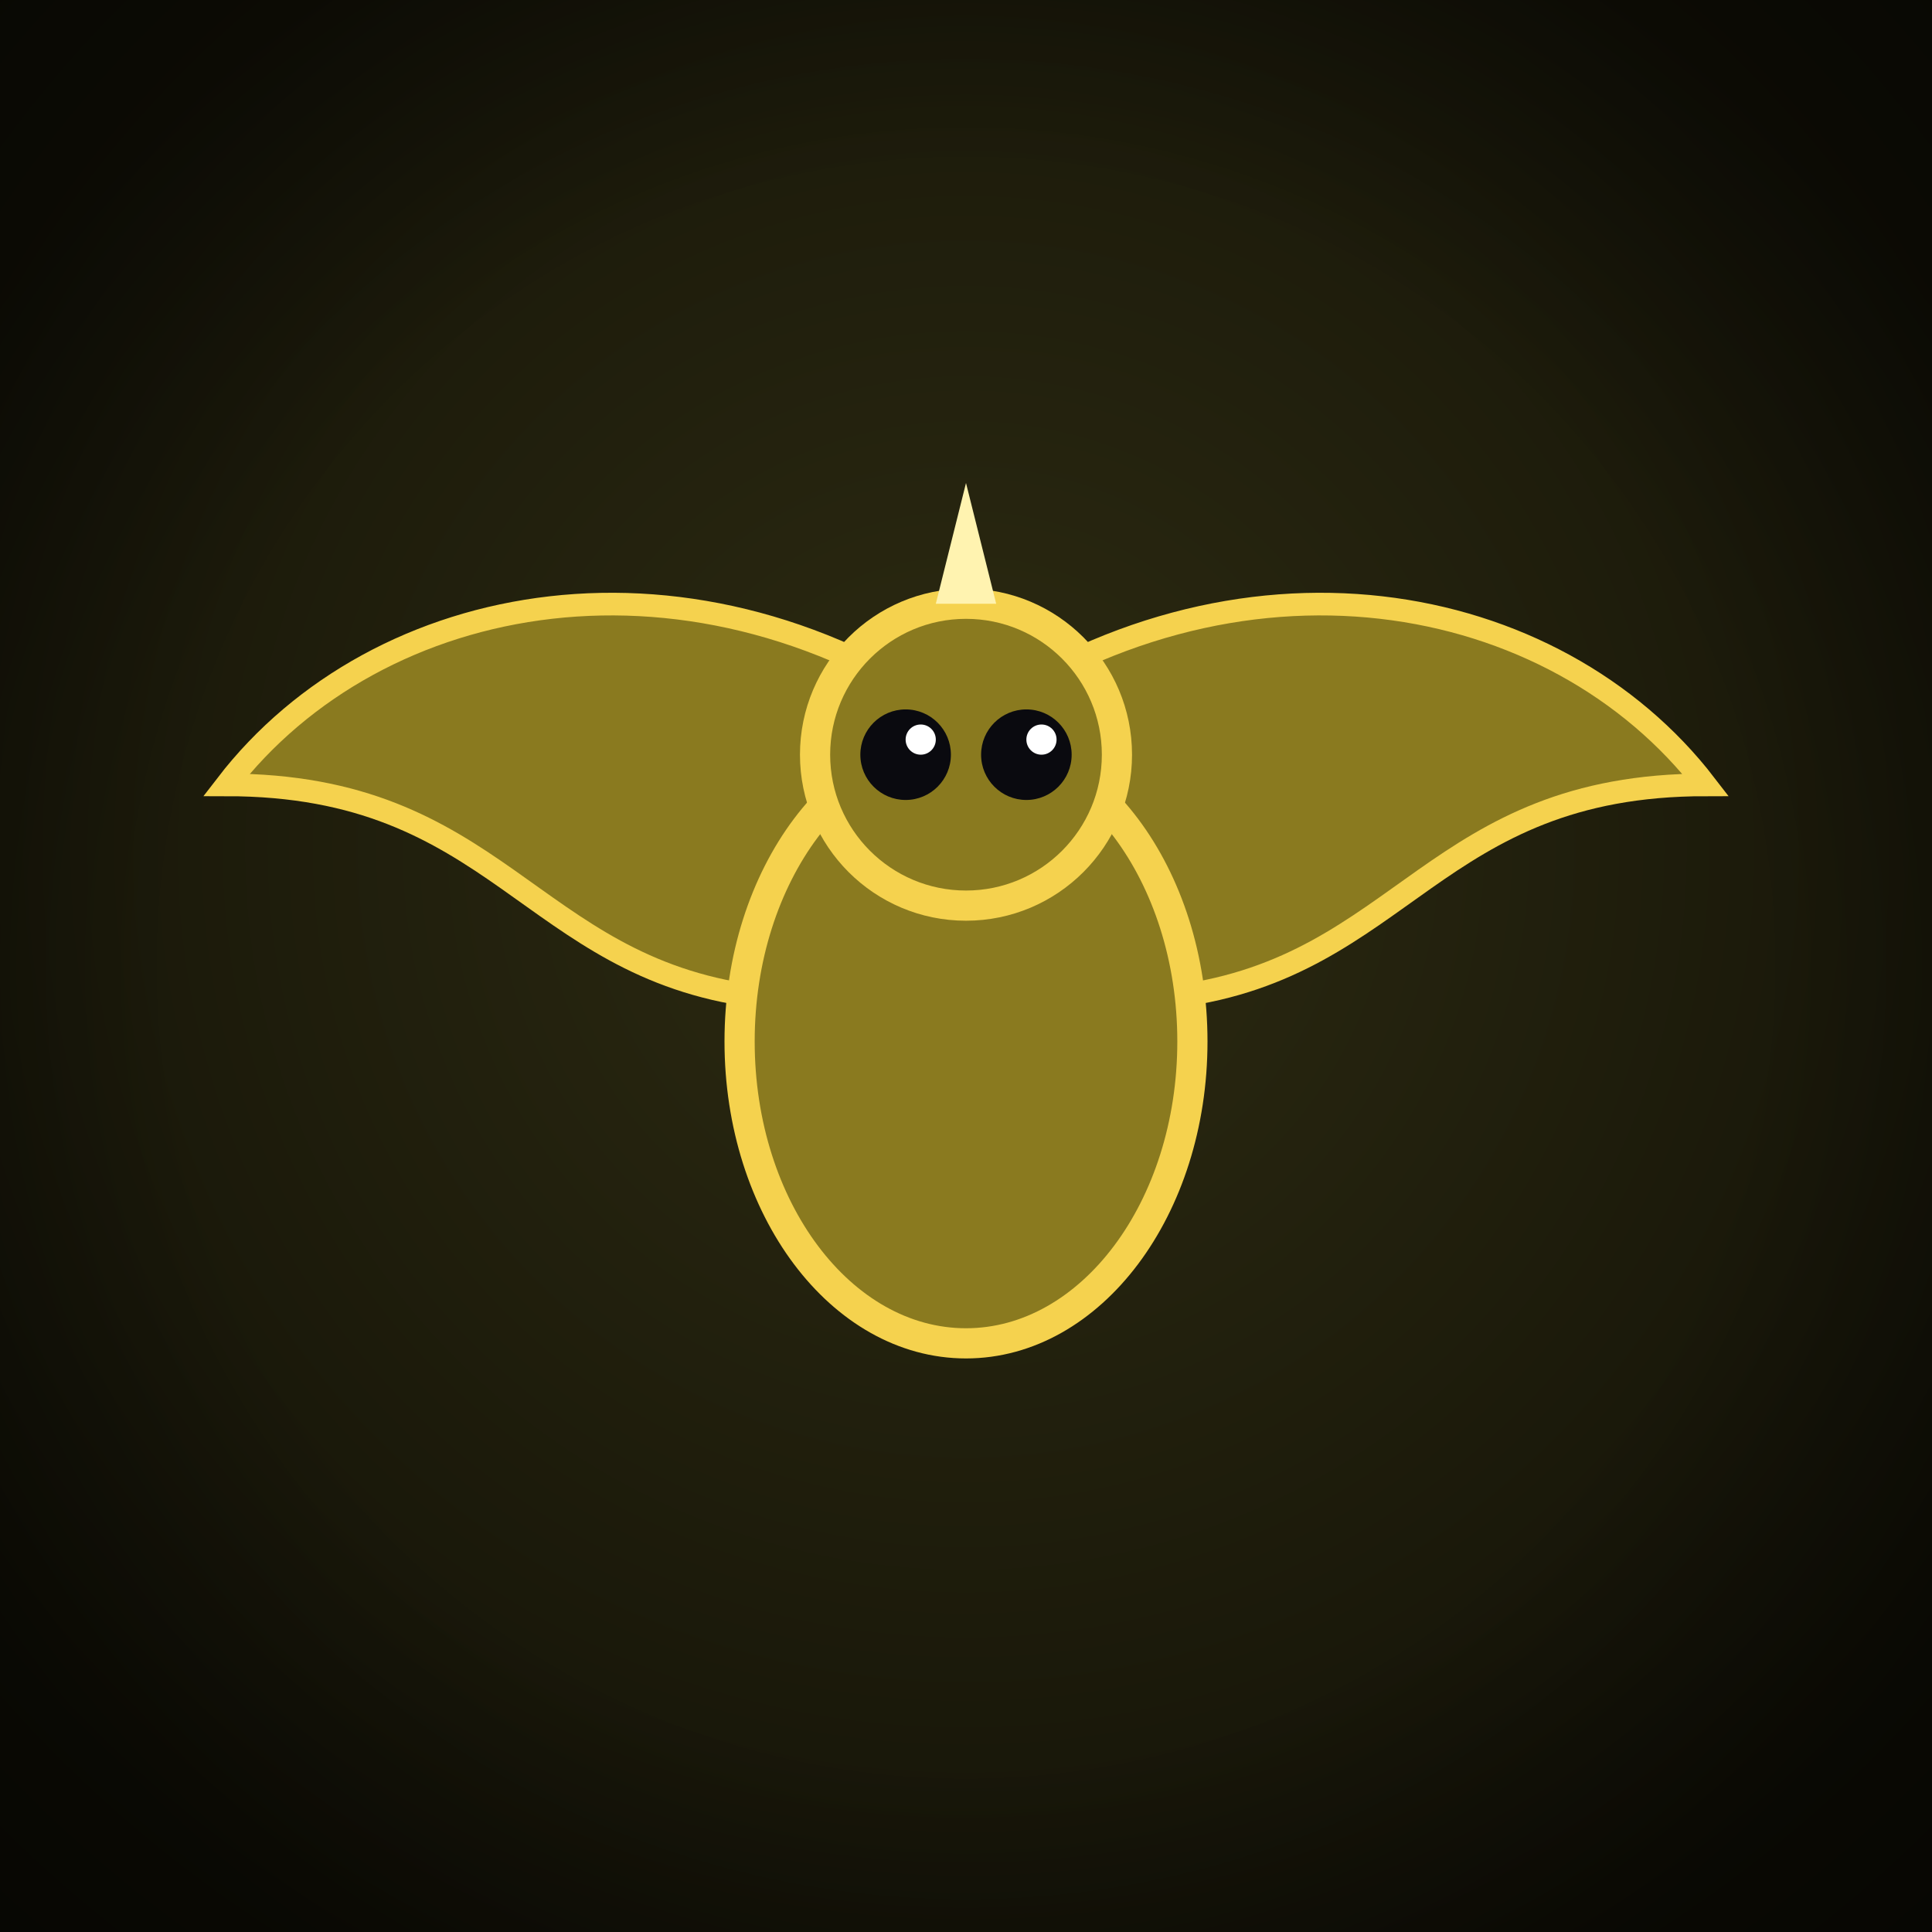
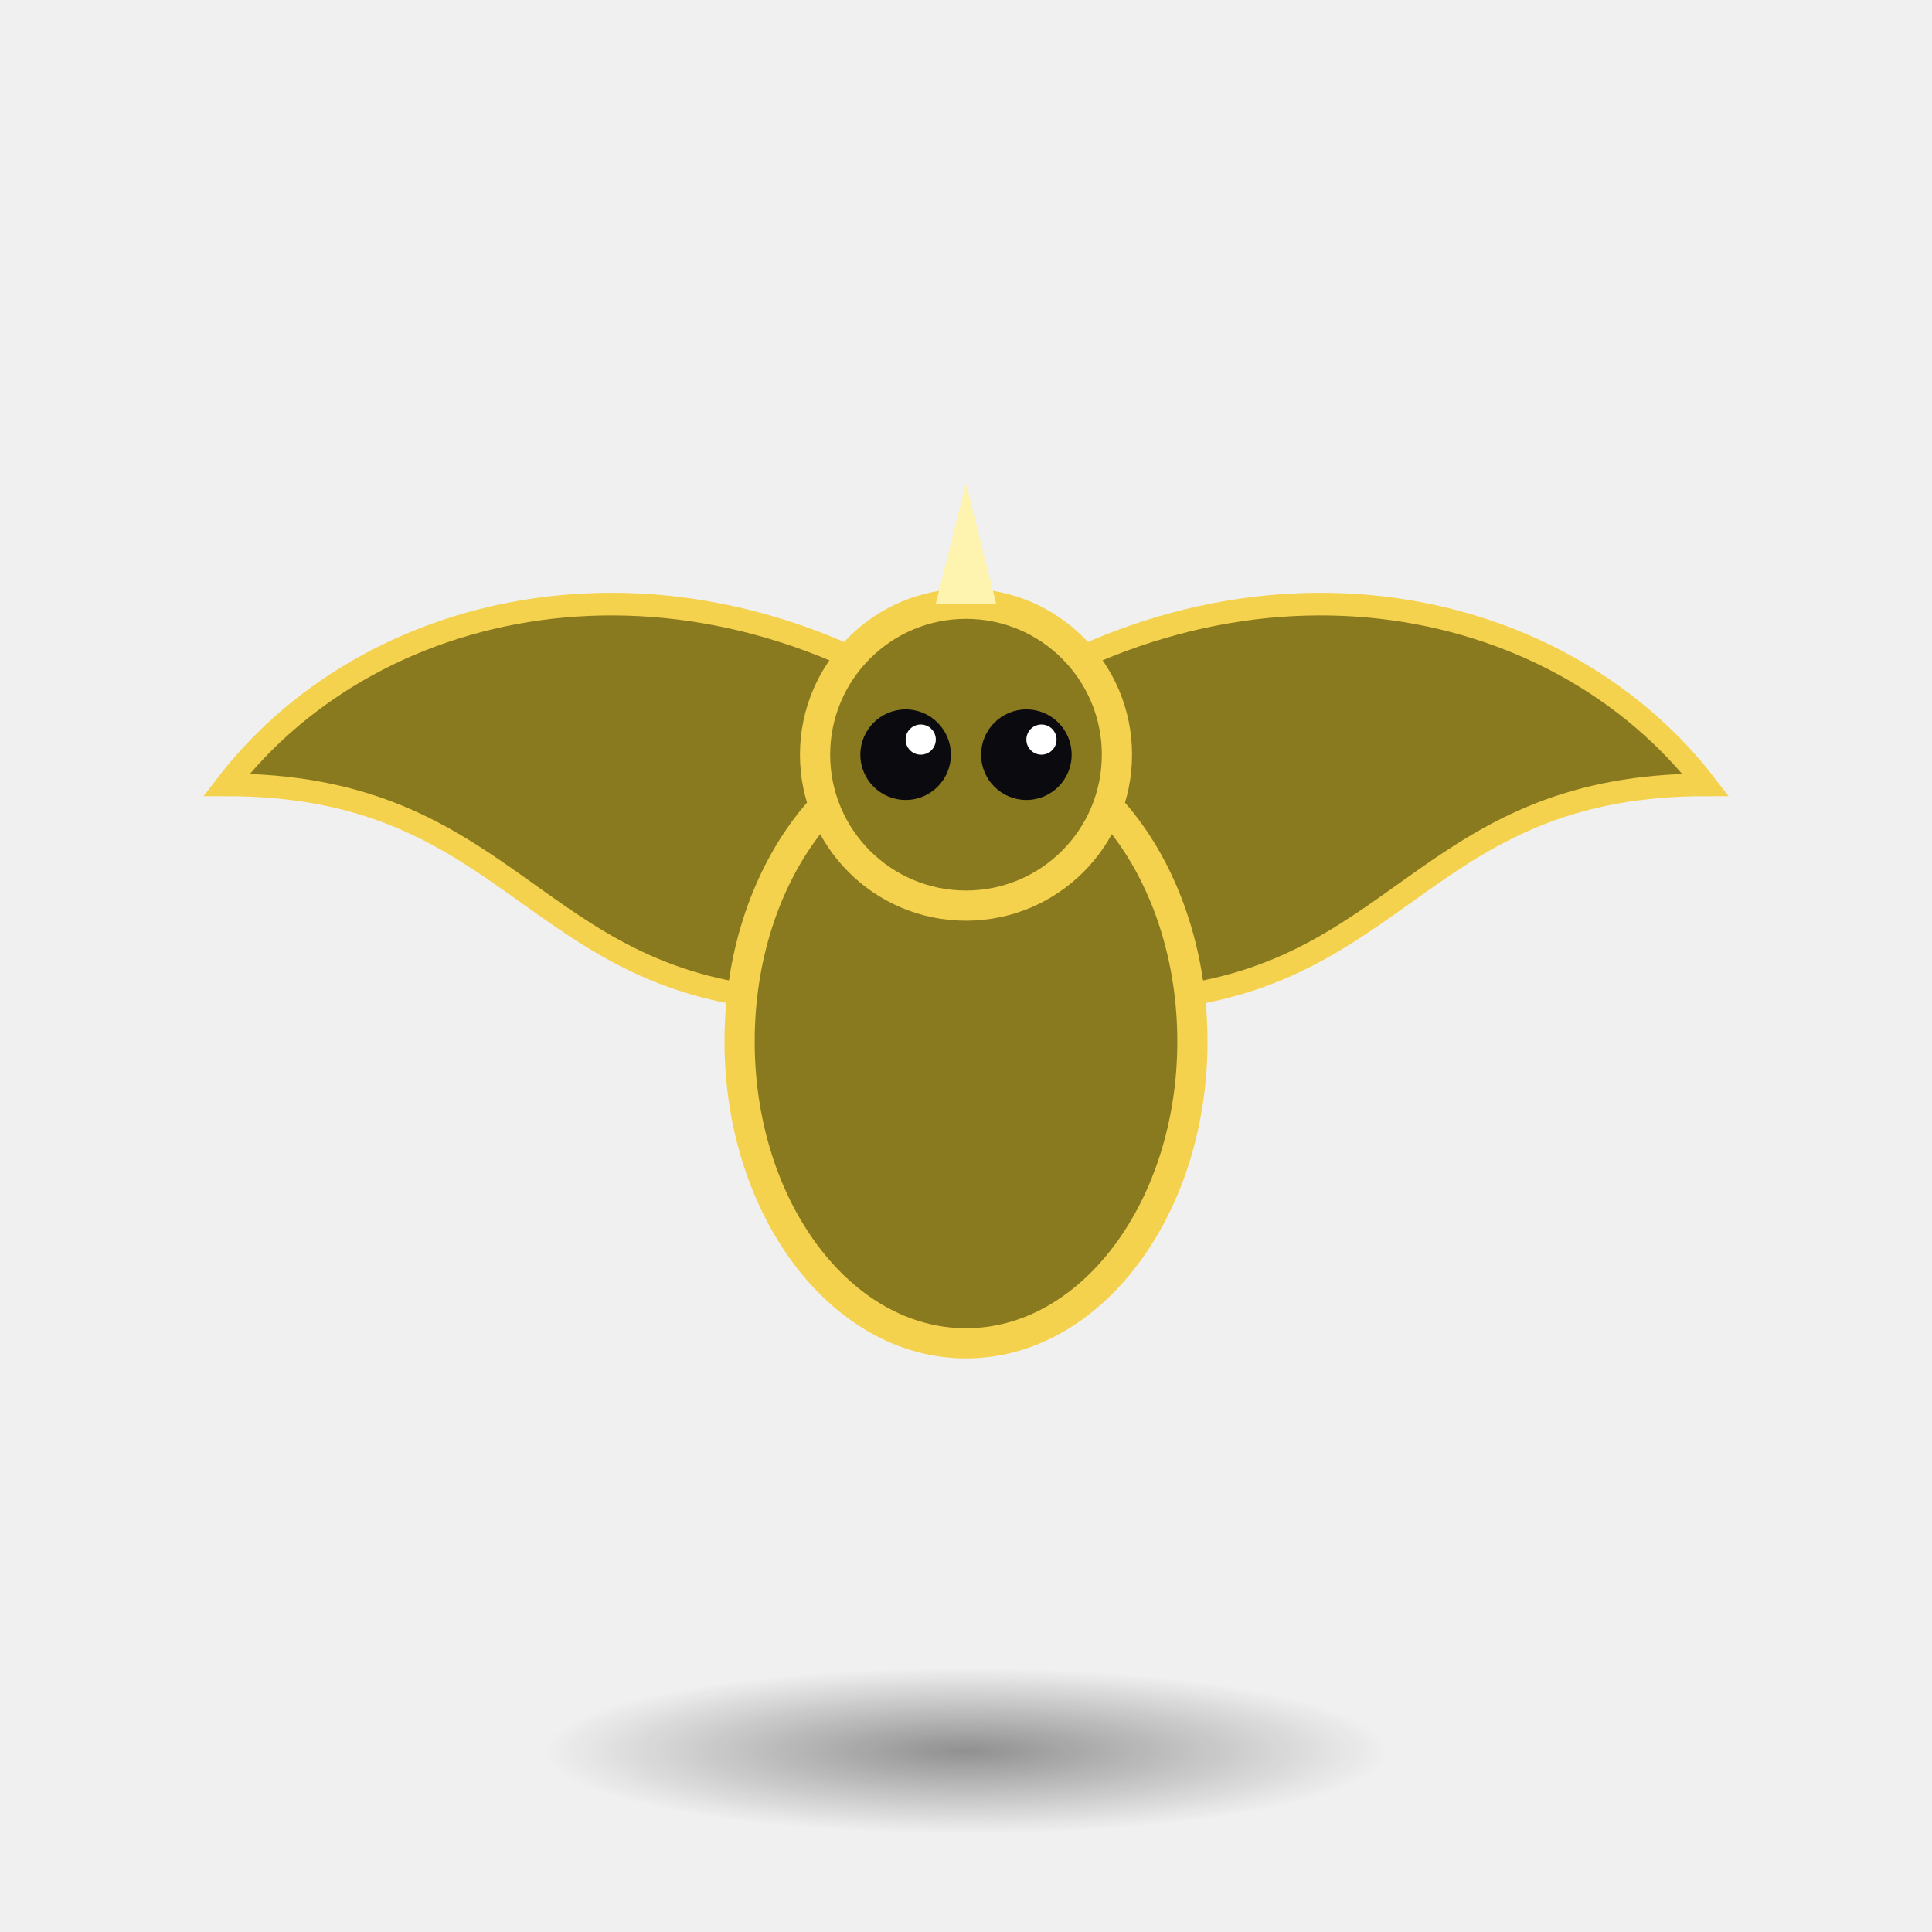
<svg xmlns="http://www.w3.org/2000/svg" viewBox="0 0 256 256" width="256" height="256">
  <defs>
-     <radialGradient id="bg" cx="50%" cy="44%" r="74%">
-       <stop offset="0%" stop-color="#2e2c12" />
-       <stop offset="100%" stop-color="#0d0c05" />
-     </radialGradient>
-     <radialGradient id="vig" cx="50%" cy="50%" r="60%">
-       <stop offset="68%" stop-color="#000" stop-opacity="0" />
-       <stop offset="100%" stop-color="#000" stop-opacity="0.45" />
+     <radialGradient id="sh" cx="50%" cy="50%" r="50%">
+       <stop offset="0%" stop-color="#000" stop-opacity="0.4" />
+       <stop offset="100%" stop-color="#000" stop-opacity="0" />
    </radialGradient>
  </defs>
-   <rect width="256" height="256" fill="url(#bg)" />
+   <ellipse cx="128" cy="232" rx="56" ry="11" fill="url(#sh)" />
  <path d="M128 96 C92 70 50 78 30 104 C66 104 70 128 100 132 Z" fill="#8a7a1f" stroke="#f5d24e" stroke-width="3" />
  <path d="M128 96 C164 70 206 78 226 104 C190 104 186 128 156 132 Z" fill="#8a7a1f" stroke="#f5d24e" stroke-width="3" />
  <ellipse cx="128" cy="138" rx="30" ry="40" fill="#8a7a1f" stroke="#f5d24e" stroke-width="4" />
  <circle cx="128" cy="100" r="20" fill="#8a7a1f" stroke="#f5d24e" stroke-width="4" />
  <polygon points="124,80 132,80 128,64" fill="#fff3b0" />
  <circle cx="120" cy="100" r="6" fill="#0a0a0f" />
  <circle cx="136" cy="100" r="6" fill="#0a0a0f" />
  <circle cx="122" cy="98" r="2" fill="#fff" />
  <circle cx="138" cy="98" r="2" fill="#fff" />
-   <rect width="256" height="256" fill="url(#vig)" />
</svg>
